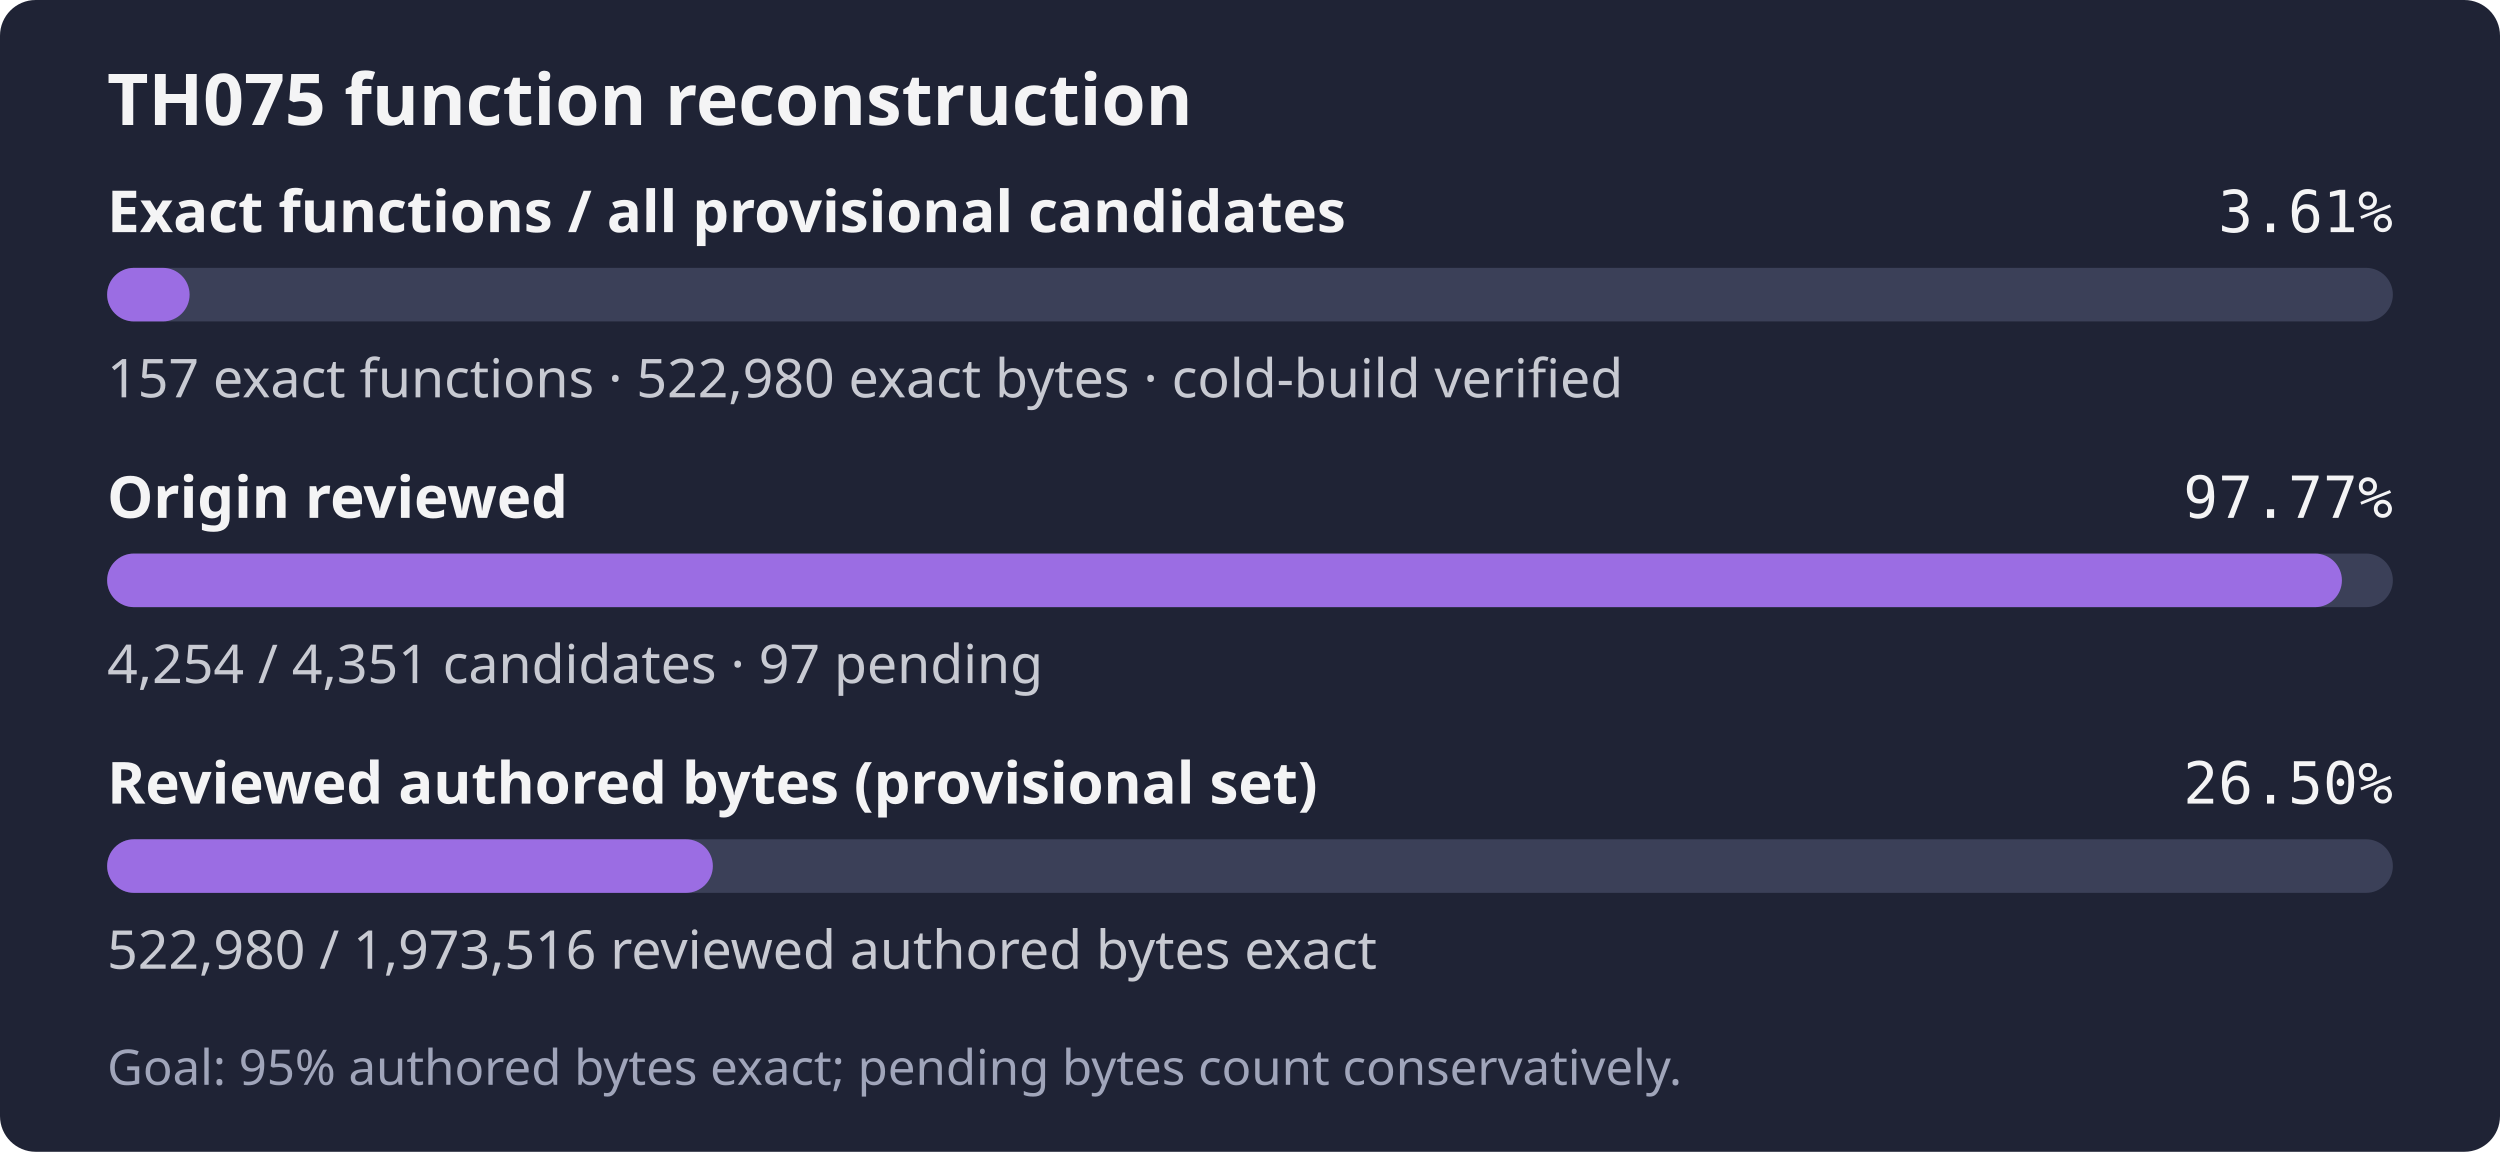
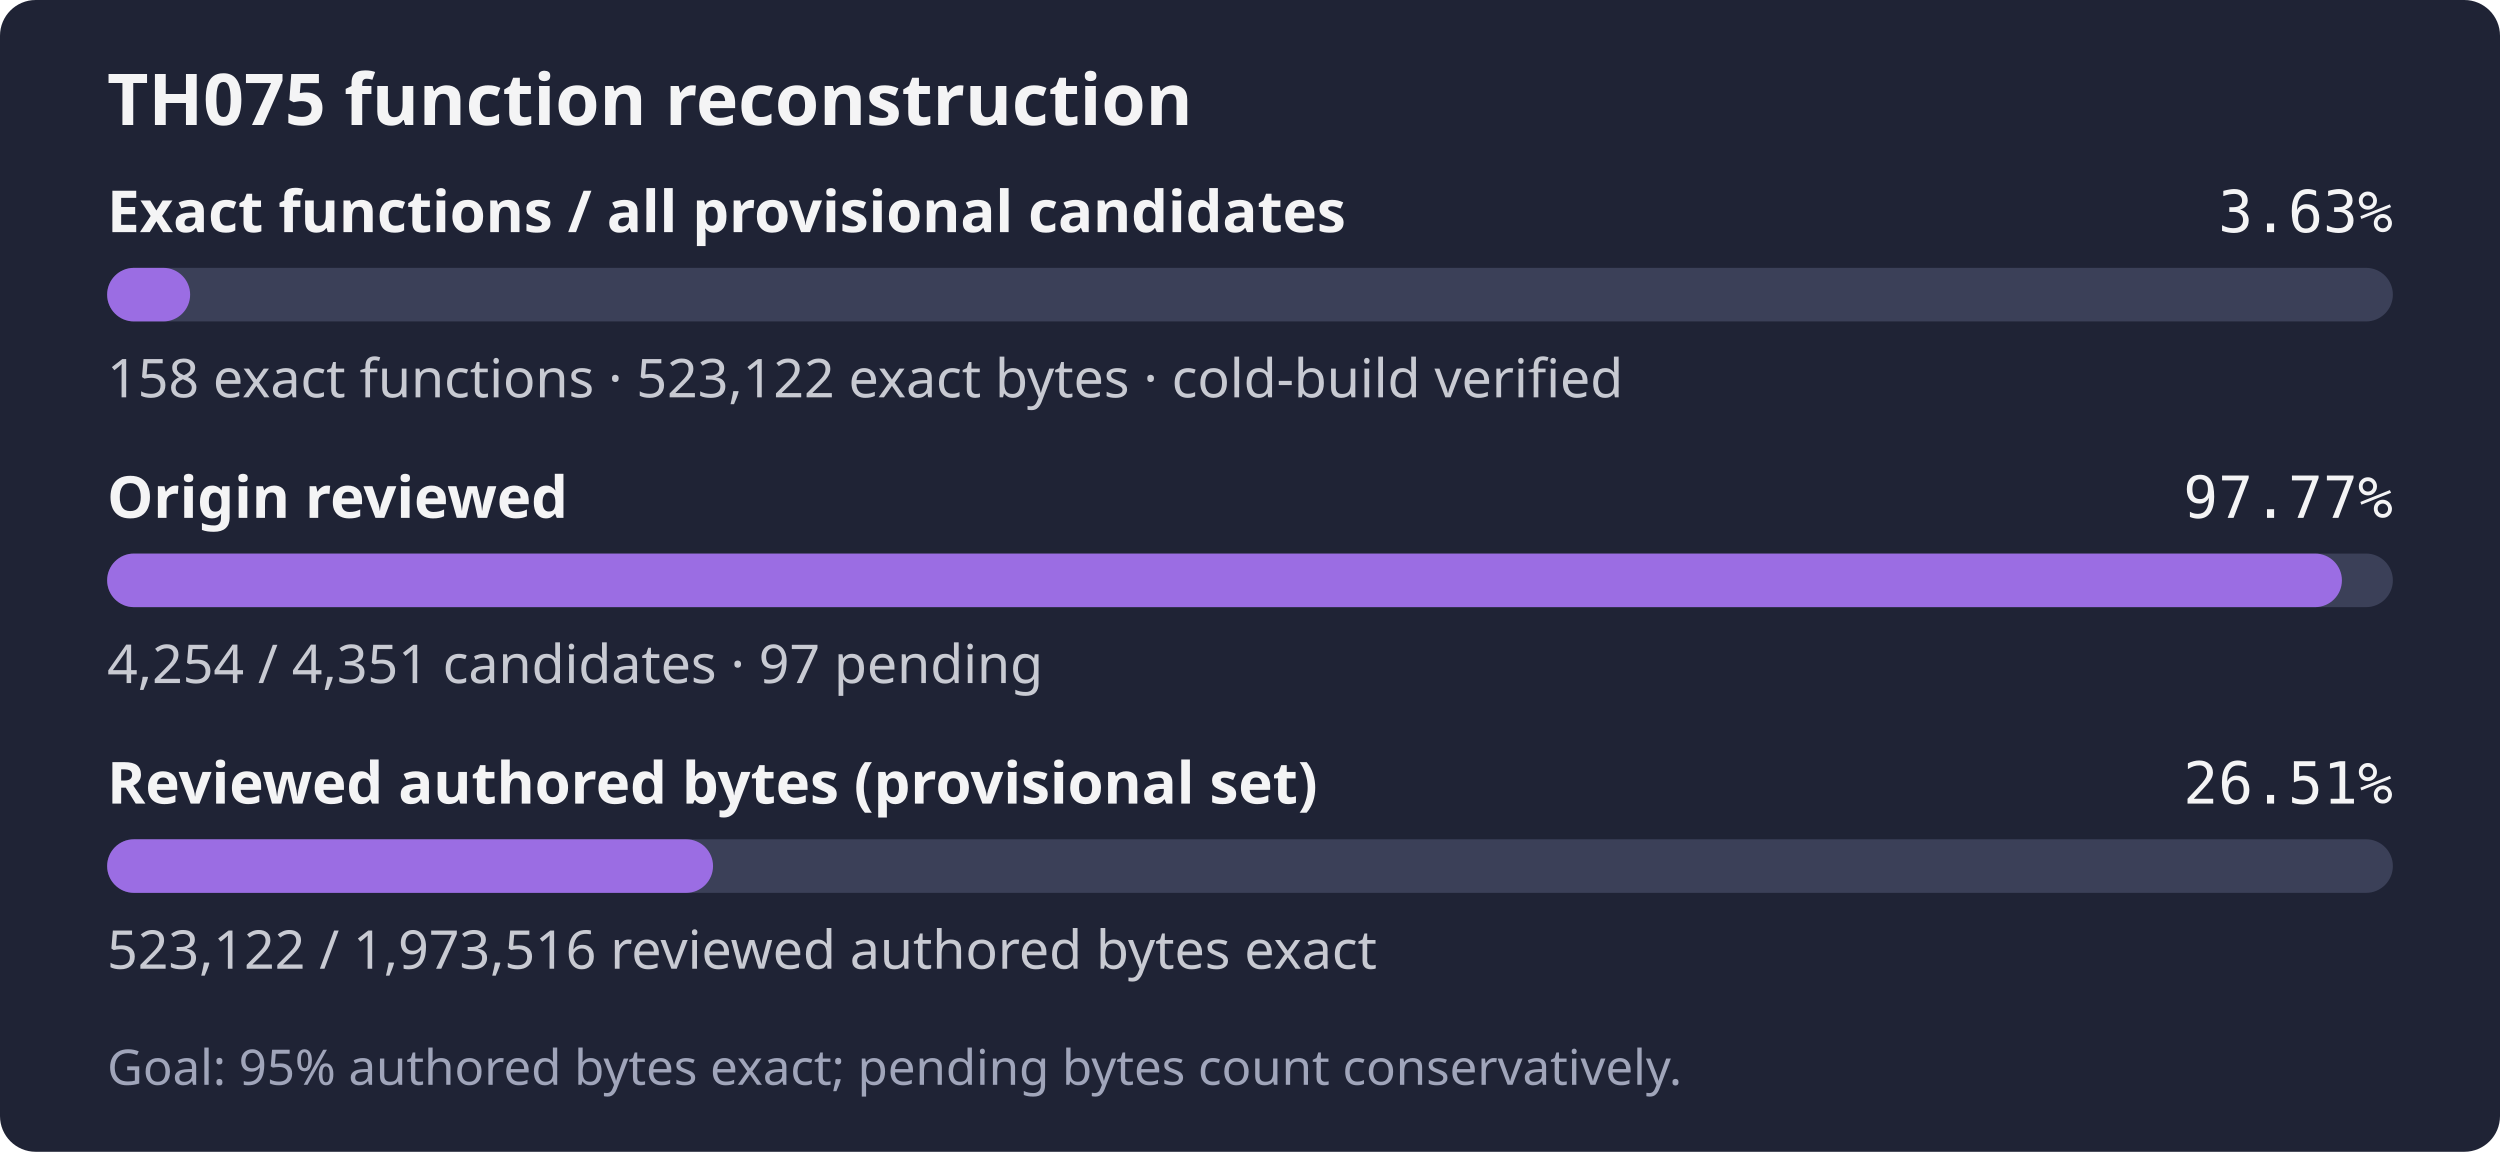
- <svg xmlns="http://www.w3.org/2000/svg" width="560" height="258" role="img" aria-label="TH075: 157 exact functions, 522,980 exact bytes; 4,254 of 4,351 candidates reviewed; Goal: 95% authored bytes exact; pending bytes count conservatively.">
+ <svg xmlns="http://www.w3.org/2000/svg" width="560" height="258" role="img" aria-label="TH075: 158 exact functions, 523,122 exact bytes; 4,254 of 4,351 candidates reviewed; Goal: 95% authored bytes exact; pending bytes count conservatively.">
  <rect width="560" height="258" rx="8" fill="#1f2335" />
  <text x="24" y="28" fill="#f4f4f5" font-family="sans-serif" font-size="16" font-weight="600">TH075 function reconstruction</text>
  <text x="24" y="52" fill="#f4f4f5" font-family="sans-serif" font-size="13" font-weight="600">Exact functions / all provisional candidates</text>
-   <text x="536" y="52" fill="#f4f4f5" text-anchor="end" font-family="monospace" font-size="13">3.61%</text>
+   <text x="536" y="52" fill="#f4f4f5" text-anchor="end" font-family="monospace" font-size="13">3.63%</text>
  <rect x="24" y="60" width="512" height="12" rx="6" fill="#3b4058" />
-   <rect x="24" y="60" width="18.47" height="12" rx="6" fill="#9b6de3" />
-   <text x="24" y="89" fill="#c8cad2" font-family="sans-serif" font-size="12">157 exact functions · 522,980 exact bytes · cold-build verified</text>
+   <rect x="24" y="60" width="18.59" height="12" rx="6" fill="#9b6de3" />
+   <text x="24" y="89" fill="#c8cad2" font-family="sans-serif" font-size="12">158 exact functions · 523,122 exact bytes · cold-build verified</text>
  <text x="24" y="116" fill="#f4f4f5" font-family="sans-serif" font-size="13" font-weight="600">Origin reviewed</text>
  <text x="536" y="116" fill="#f4f4f5" text-anchor="end" font-family="monospace" font-size="13">97.77%</text>
  <rect x="24" y="124" width="512" height="12" rx="6" fill="#3b4058" />
  <rect x="24" y="124" width="500.59" height="12" rx="6" fill="#9b6de3" />
  <text x="24" y="153" fill="#c8cad2" font-family="sans-serif" font-size="12">4,254 / 4,351 candidates · 97 pending</text>
  <text x="24" y="180" fill="#f4f4f5" font-family="sans-serif" font-size="13" font-weight="600">Reviewed authored bytes (provisional set)</text>
-   <text x="536" y="180" fill="#f4f4f5" text-anchor="end" font-family="monospace" font-size="13">26.50%</text>
+   <text x="536" y="180" fill="#f4f4f5" text-anchor="end" font-family="monospace" font-size="13">26.51%</text>
  <rect x="24" y="188" width="512" height="12" rx="6" fill="#3b4058" />
-   <rect x="24" y="188" width="135.68" height="12" rx="6" fill="#9b6de3" />
-   <text x="24" y="217" fill="#c8cad2" font-family="sans-serif" font-size="12">522,980 / 1,973,516 reviewed authored bytes exact</text>
+   <rect x="24" y="188" width="135.72" height="12" rx="6" fill="#9b6de3" />
+   <text x="24" y="217" fill="#c8cad2" font-family="sans-serif" font-size="12">523,122 / 1,973,516 reviewed authored bytes exact</text>
  <text x="24" y="243" fill="#a0a5ba" font-family="sans-serif" font-size="11">Goal: 95% authored bytes exact; pending bytes count conservatively.</text>
</svg>
